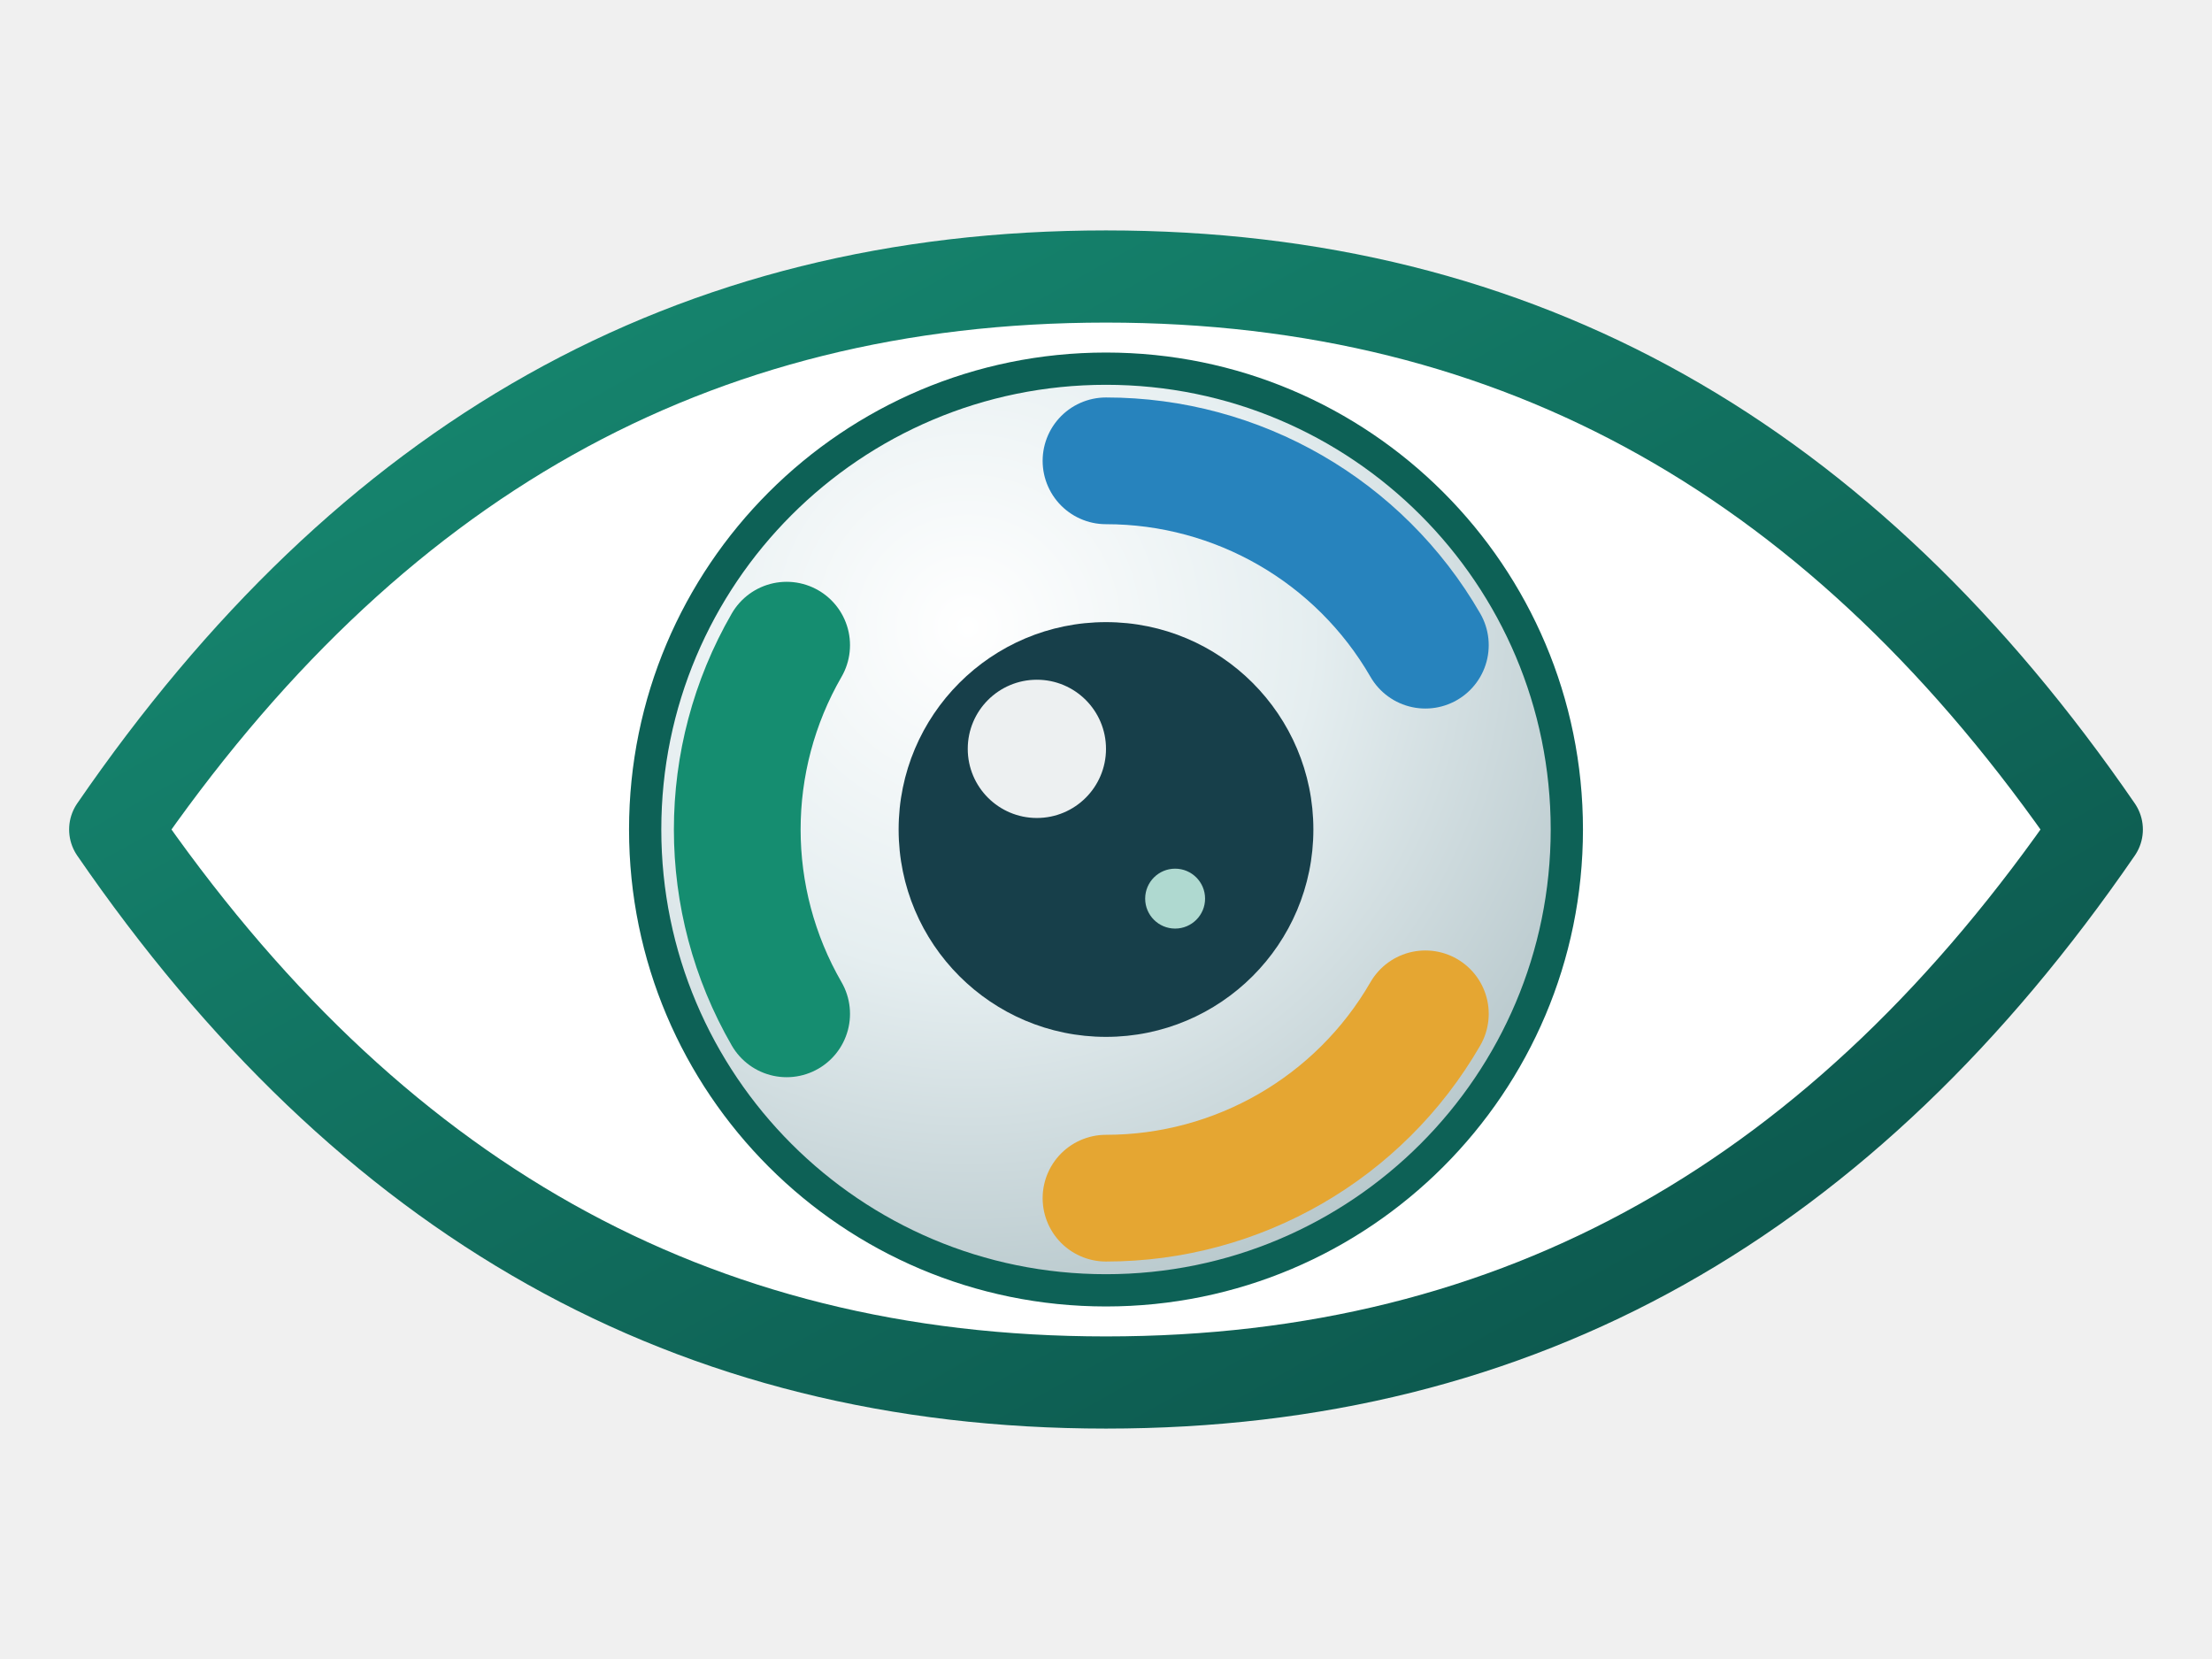
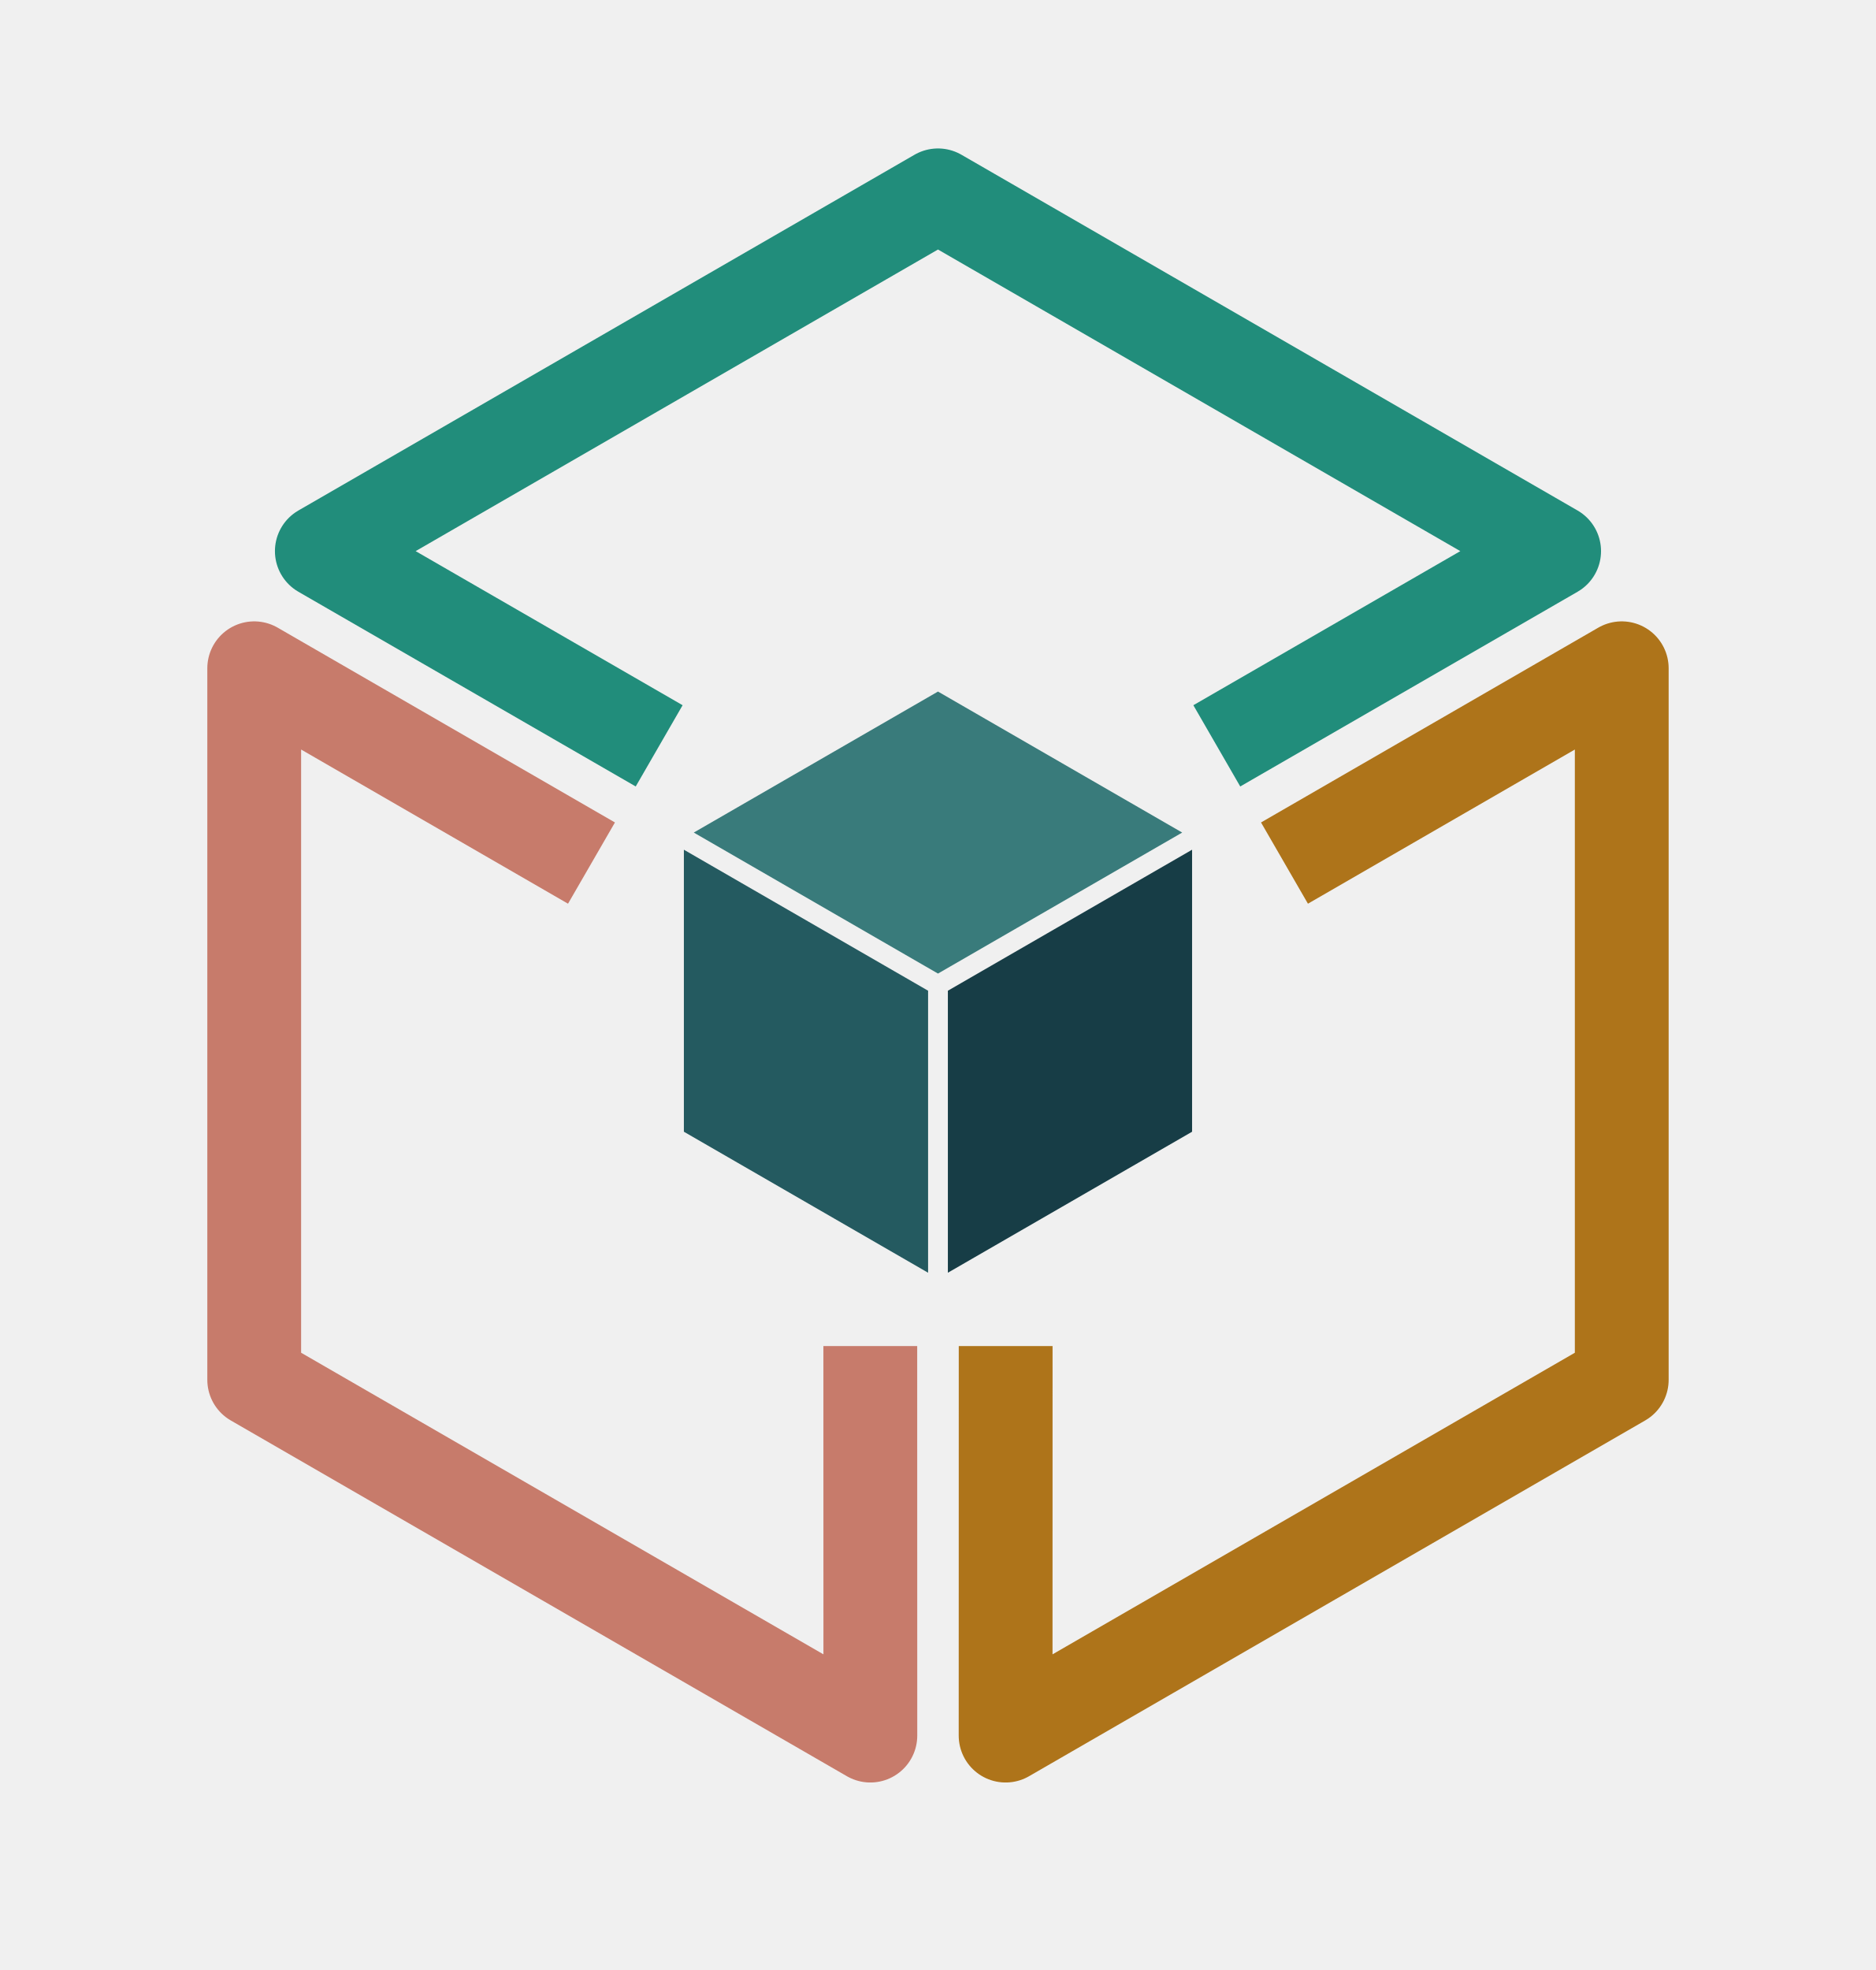
- <svg xmlns="http://www.w3.org/2000/svg" viewBox="0 0 96 72" role="img" aria-labelledby="title desc">
-   <defs>
-     <linearGradient id="eye" x1="0" y1="0" x2="1" y2="1">
-       <stop stop-color="#178c73" />
-       <stop offset="1" stop-color="#0b5149" />
-     </linearGradient>
-     <radialGradient id="iris" cx="35%" cy="28%" r="75%">
-       <stop stop-color="#ffffff" />
-       <stop offset=".5" stop-color="#e5eef0" />
-       <stop offset="1" stop-color="#b9c9cd" />
-     </radialGradient>
-   </defs>
-   <path d="M5 36C16 20 30 12 48 12s32 8 43 24C80 52 66 60 48 60S16 52 5 36Z" fill="#ffffff" stroke="url(#eye)" stroke-width="4" stroke-linejoin="round" />
-   <circle cx="48" cy="36" r="20" fill="url(#iris)" stroke="#0d6156" stroke-width="1.4" />
-   <path d="M48 20a16 16 0 0 1 13.86 8" fill="none" stroke="#2783bd" stroke-width="5.5" stroke-linecap="round" />
-   <path d="M61.86 44A16 16 0 0 1 48 52" fill="none" stroke="#e5a632" stroke-width="5.5" stroke-linecap="round" />
-   <path d="M34.14 44a16 16 0 0 1 0-16" fill="none" stroke="#158d70" stroke-width="5.5" stroke-linecap="round" />
-   <circle cx="48" cy="36" r="9" fill="#173f4a" />
-   <circle cx="45" cy="32.5" r="3" fill="#fff" opacity=".92" />
-   <circle cx="51" cy="39" r="1.3" fill="#d4fff1" opacity=".8" />
+ <svg xmlns="http://www.w3.org/2000/svg" viewBox="0 0 160 168" role="img" aria-labelledby="reform3d-title reform3d-description">
+   <g>
+     <path d="M56.220 63.605L27.449 47.000L80.000 16.660L132.551 47.000L103.780 63.605" fill="none" stroke="#218D7B" stroke-width="8" stroke-linejoin="round" stroke-linecap="butt" />
+     <path d="M109.553 73.603L138.318 56.990L138.318 117.670L85.768 148.010L85.773 114.792" fill="none" stroke="#AE741A" stroke-width="8" stroke-linejoin="round" stroke-linecap="butt" />
+     <path d="M74.227 114.792L74.232 148.010L21.682 117.670L21.682 56.990L50.447 73.603" fill="none" stroke="#C77B6B" stroke-width="8" stroke-linejoin="round" stroke-linecap="butt" />
+     <path d="M80.000 58.975L100.828 71.000L80.000 83.025L59.172 71.000Z" fill="#397B7B" />
+     <path d="M58.328 72.463L79.156 84.487L79.156 108.537L58.328 96.513Z" fill="#245A60" />
+     <path d="M80.844 84.487L101.672 72.463L101.672 96.513L80.844 108.537Z" fill="#173D46" />
+   </g>
</svg>
